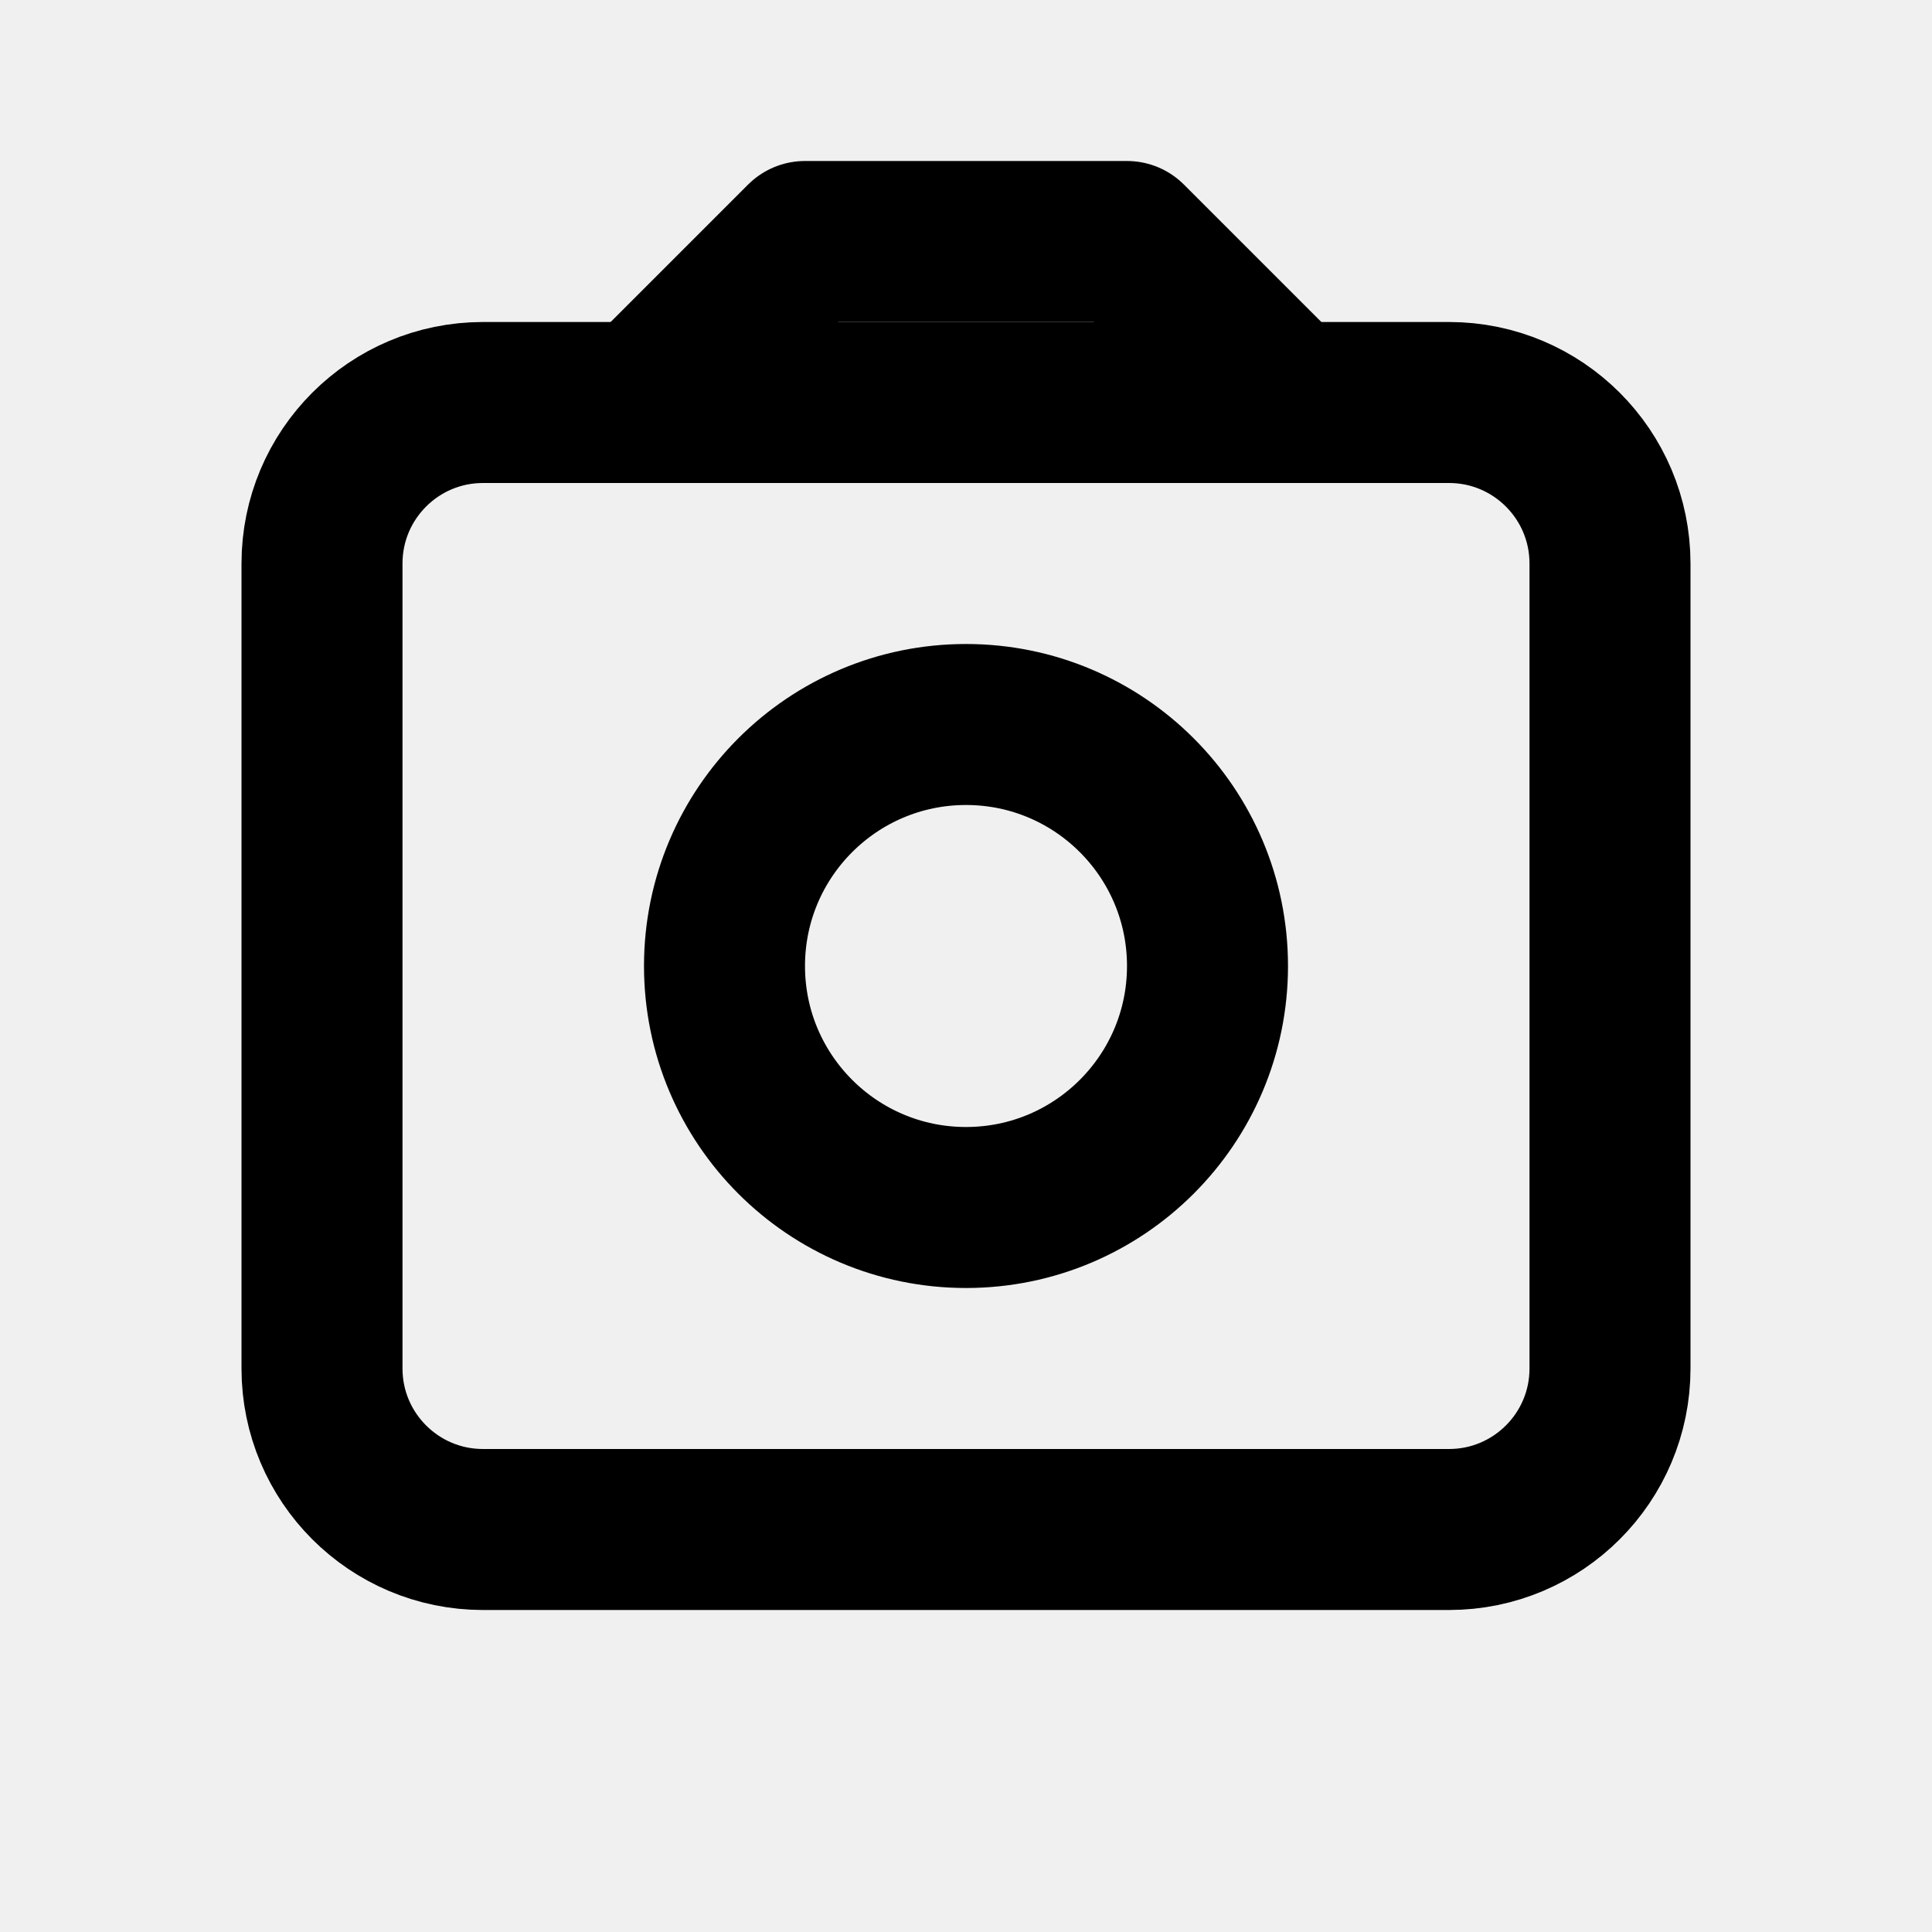
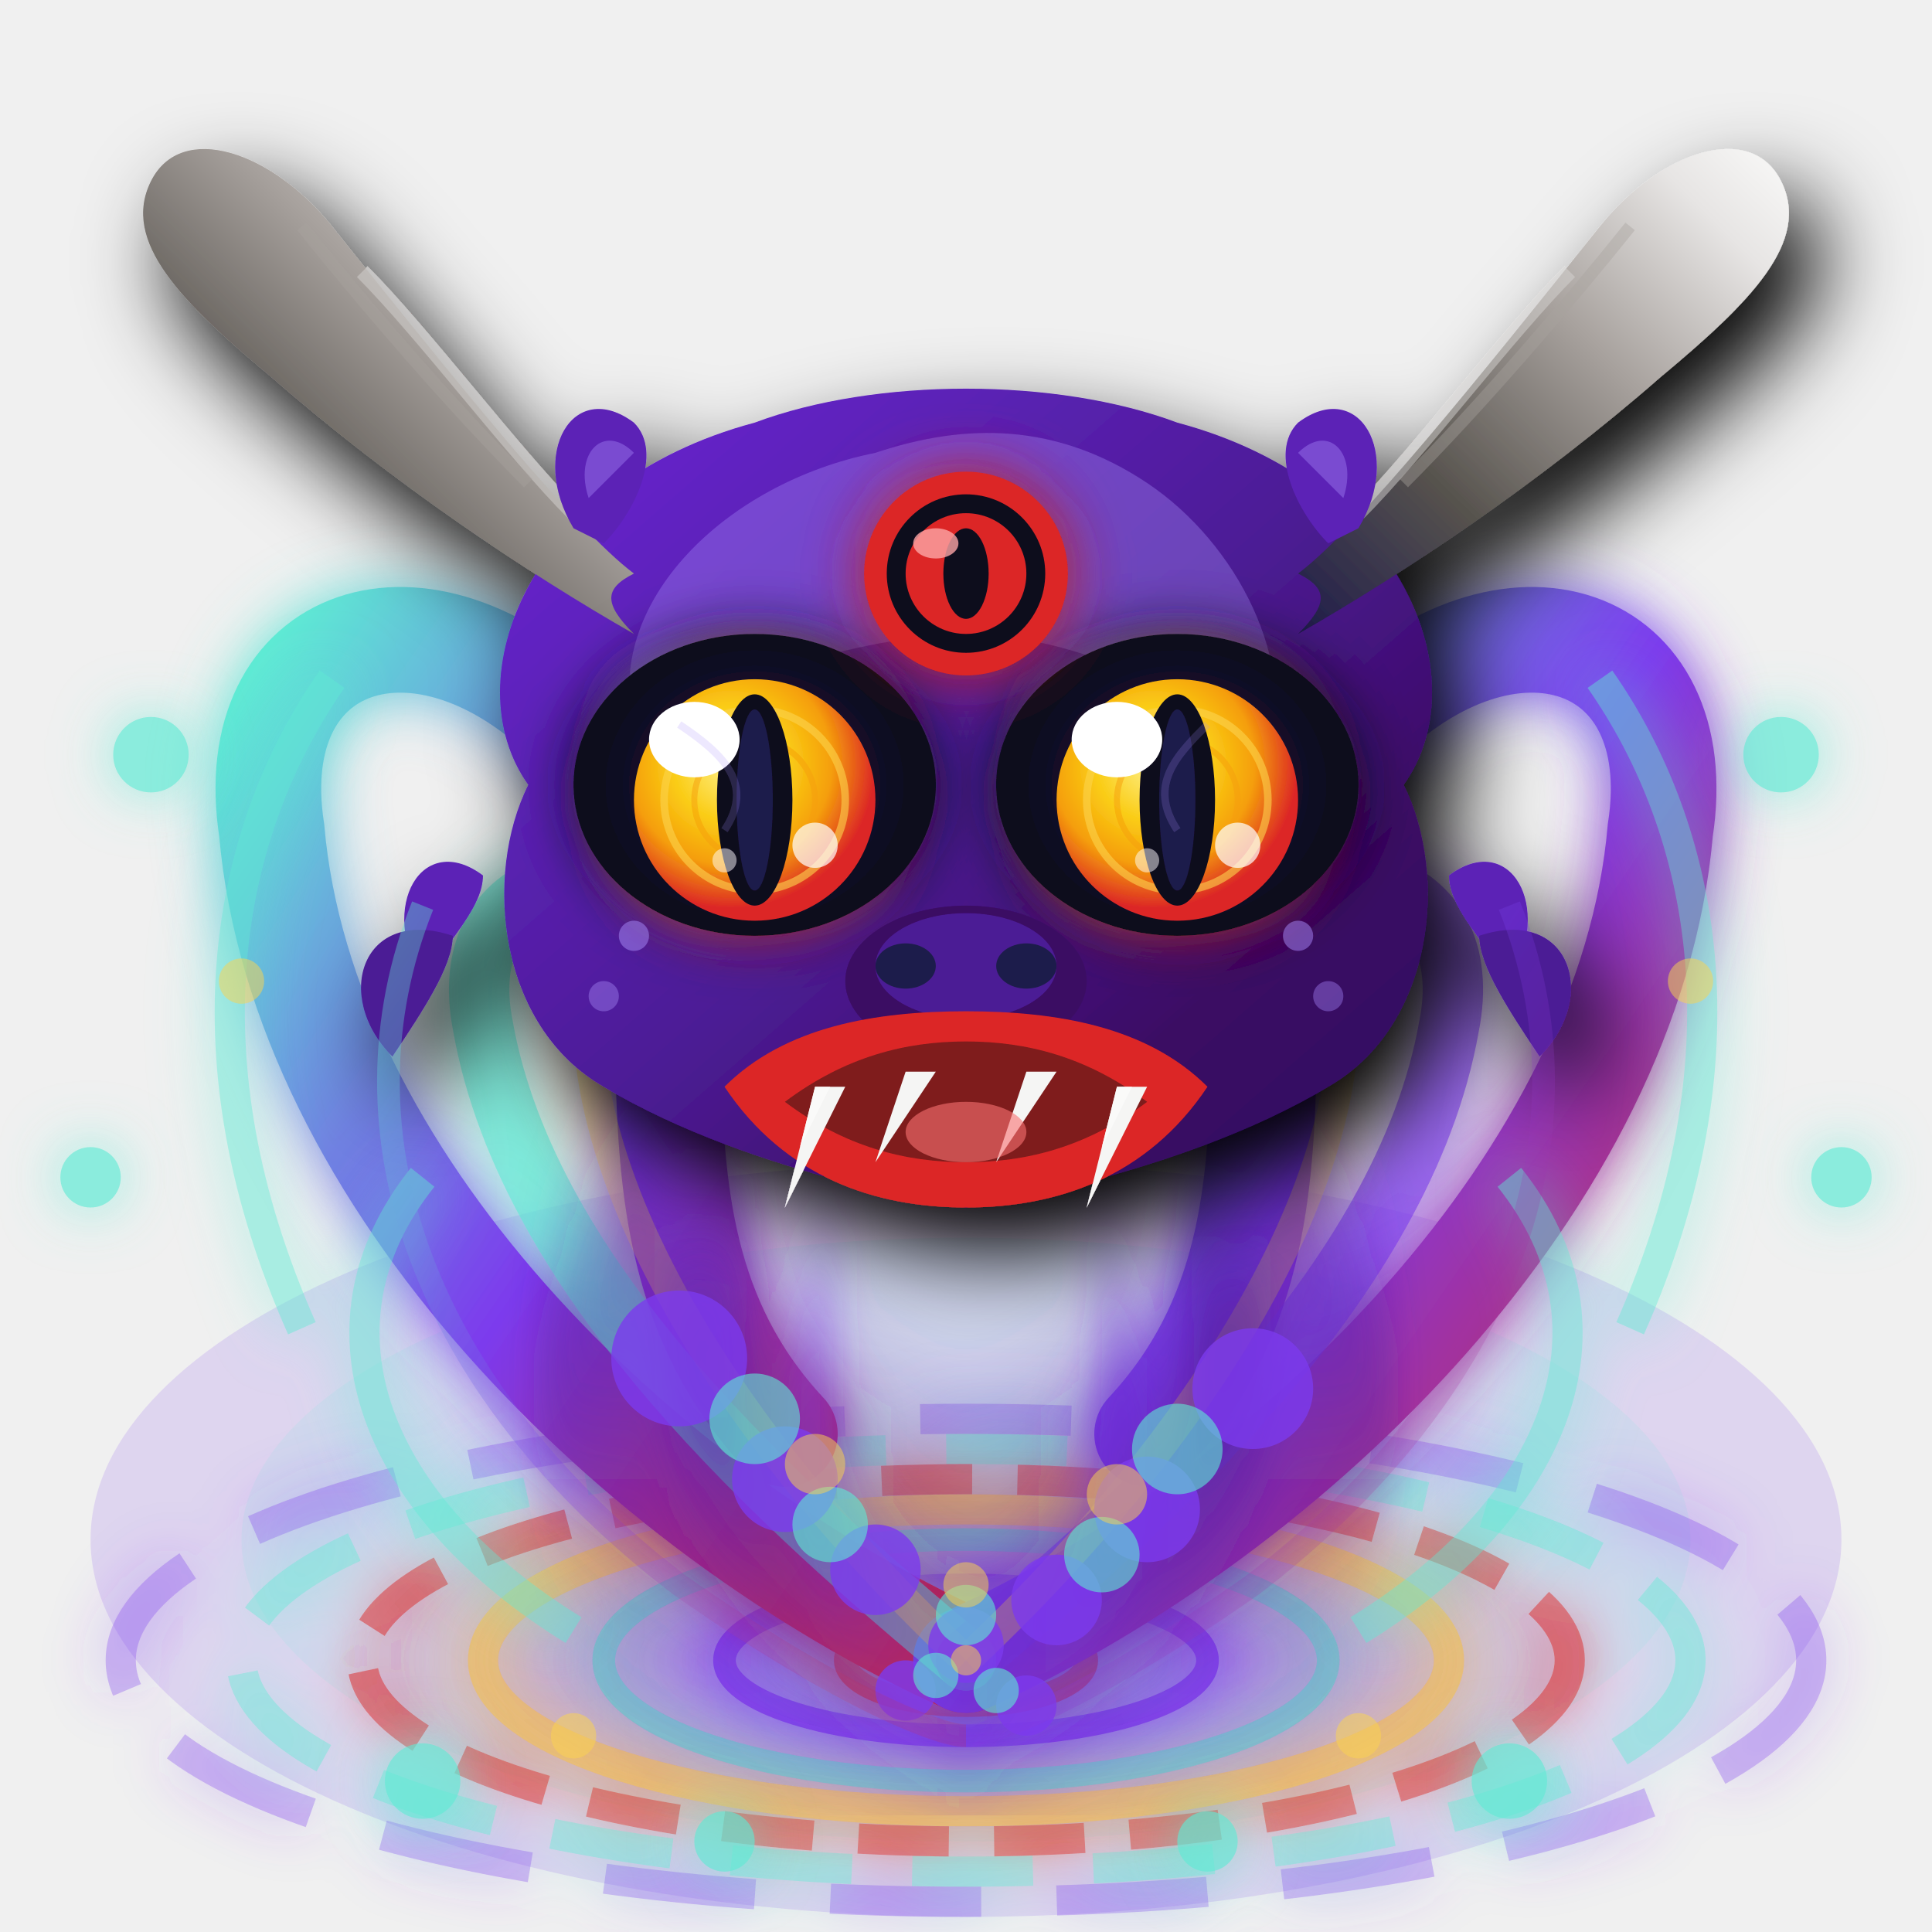
- <svg xmlns="http://www.w3.org/2000/svg" viewBox="0 0 24 24" fill="none" stroke="currentColor" stroke-width="2" stroke-linecap="round" stroke-linejoin="round">
-   <rect x="4" y="5" width="16" height="14" rx="2" />
-   <circle cx="12" cy="12" r="3" />
-   <path d="M8 5l2-2h4l2 2" />
+ <svg xmlns="http://www.w3.org/2000/svg" viewBox="0 0 128 128">
+   <defs>
+     <radialGradient id="vortexCore" cx="50%" cy="50%" r="50%">
+       <stop offset="0%" stop-color="#0f0a1f" />
+       <stop offset="30%" stop-color="#1e1b4b" />
+       <stop offset="60%" stop-color="#581c87" />
+       <stop offset="100%" stop-color="#7c3aed" />
+     </radialGradient>
+     <radialGradient id="vortexGlow" cx="50%" cy="50%" r="50%">
+       <stop offset="0%" stop-color="#5eead4" stop-opacity="0.9" />
+       <stop offset="40%" stop-color="#7c3aed" stop-opacity="0.6" />
+       <stop offset="100%" stop-color="#dc2626" stop-opacity="0" />
+     </radialGradient>
+     <linearGradient id="furBase" x1="0%" y1="0%" x2="100%" y2="100%">
+       <stop offset="0%" stop-color="#6d28d9" />
+       <stop offset="25%" stop-color="#5b21b6" />
+       <stop offset="50%" stop-color="#4c1d95" />
+       <stop offset="75%" stop-color="#3b0764" />
+       <stop offset="100%" stop-color="#2e1065" />
+     </linearGradient>
+     <linearGradient id="furHighlight" x1="0%" y1="0%" x2="0%" y2="100%">
+       <stop offset="0%" stop-color="#a78bfa" />
+       <stop offset="100%" stop-color="#7c3aed" stop-opacity="0" />
+     </linearGradient>
+     <linearGradient id="furShadow" x1="0%" y1="0%" x2="0%" y2="100%">
+       <stop offset="0%" stop-color="#1e1b4b" stop-opacity="0" />
+       <stop offset="100%" stop-color="#0f0a1f" />
+     </linearGradient>
+     <linearGradient id="dissolveFur" x1="0%" y1="0%" x2="0%" y2="100%">
+       <stop offset="0%" stop-color="#5b21b6" />
+       <stop offset="40%" stop-color="#4c1d95" stop-opacity="0.6" />
+       <stop offset="70%" stop-color="#3b0764" stop-opacity="0.3" />
+       <stop offset="100%" stop-color="#7c3aed" stop-opacity="0" />
+     </linearGradient>
+     <radialGradient id="eyeGlow" cx="40%" cy="35%" r="60%">
+       <stop offset="0%" stop-color="#fef08a" />
+       <stop offset="40%" stop-color="#facc15" />
+       <stop offset="70%" stop-color="#f59e0b" />
+       <stop offset="100%" stop-color="#dc2626" />
+     </radialGradient>
+     <radialGradient id="eyeDepth" cx="50%" cy="50%" r="50%">
+       <stop offset="0%" stop-color="#1e1b4b" />
+       <stop offset="100%" stop-color="#0f0a1f" />
+     </radialGradient>
+     <linearGradient id="tendrilGrad" x1="0%" y1="0%" x2="100%" y2="100%">
+       <stop offset="0%" stop-color="#5eead4" />
+       <stop offset="50%" stop-color="#7c3aed" />
+       <stop offset="100%" stop-color="#dc2626" />
+     </linearGradient>
+     <linearGradient id="hornGrad" x1="0%" y1="100%" x2="100%" y2="0%">
+       <stop offset="0%" stop-color="#1e1b4b" />
+       <stop offset="30%" stop-color="#57534e" />
+       <stop offset="60%" stop-color="#a8a29e" />
+       <stop offset="85%" stop-color="#e7e5e4" />
+       <stop offset="100%" stop-color="#fafaf9" />
+     </linearGradient>
+     <linearGradient id="swirlEnergy" x1="0%" y1="0%" x2="100%" y2="100%">
+       <stop offset="0%" stop-color="#5eead4" stop-opacity="0.8" />
+       <stop offset="50%" stop-color="#7c3aed" stop-opacity="0.5" />
+       <stop offset="100%" stop-color="#dc2626" stop-opacity="0.3" />
+     </linearGradient>
+     <filter id="softGlow" x="-50%" y="-50%" width="200%" height="200%">
+       <feGaussianBlur in="SourceGraphic" stdDeviation="2" result="blur" />
+       <feMerge>
+         <feMergeNode in="blur" />
+         <feMergeNode in="SourceGraphic" />
+       </feMerge>
+     </filter>
+     <filter id="innerShadow" x="-50%" y="-50%" width="200%" height="200%">
+       <feGaussianBlur in="SourceAlpha" stdDeviation="3" result="blur" />
+       <feOffset in="blur" dx="2" dy="3" result="offsetBlur" />
+       <feComposite in="SourceGraphic" in2="offsetBlur" operator="over" />
+     </filter>
+     <filter id="motionBlur">
+       <feGaussianBlur in="SourceGraphic" stdDeviation="1 5" />
+     </filter>
+   </defs>
+   <ellipse cx="64" cy="102" rx="58" ry="25" fill="#7c3aed" opacity="0.15" />
+   <ellipse cx="64" cy="102" rx="48" ry="20" fill="#5eead4" opacity="0.1" />
+   <g filter="url(#softGlow)">
+     <ellipse cx="64" cy="110" rx="56" ry="16" fill="none" stroke="#7c3aed" stroke-width="2" opacity="0.3" stroke-dasharray="10 5" />
+     <ellipse cx="64" cy="110" rx="48" ry="14" fill="none" stroke="#5eead4" stroke-width="2" opacity="0.4" stroke-dasharray="8 4" />
+     <ellipse cx="64" cy="110" rx="40" ry="12" fill="none" stroke="#dc2626" stroke-width="2" opacity="0.5" stroke-dasharray="6 3" />
+     <ellipse cx="64" cy="110" rx="32" ry="10" fill="none" stroke="#fcd34d" stroke-width="2" opacity="0.6" />
+     <ellipse cx="64" cy="110" rx="24" ry="8" fill="none" stroke="#5eead4" stroke-width="1.5" opacity="0.7" />
+     <ellipse cx="64" cy="110" rx="16" ry="5" fill="none" stroke="#7c3aed" stroke-width="1.5" opacity="0.8" />
+     <ellipse cx="64" cy="110" rx="8" ry="3" fill="none" stroke="#dc2626" stroke-width="1.5" opacity="0.9" />
+     <ellipse cx="64" cy="110" rx="6" ry="2.5" fill="url(#vortexCore)" />
+     <ellipse cx="64" cy="110" rx="3" ry="1.5" fill="#0f0a1f" />
+     <ellipse cx="64" cy="110" rx="1.5" ry="0.8" fill="#000" />
+     <ellipse cx="64" cy="110" rx="42" ry="14" fill="url(#vortexGlow)" opacity="0.5" />
+   </g>
+   <g filter="url(#softGlow)">
+     <path d="M 64 110 C 42 100, 20 78, 18 55 C 16 42, 28 38, 38 48 C 50 60, 38 80, 52 95" stroke="url(#tendrilGrad)" stroke-width="7" fill="none" stroke-linecap="round" />
+     <path d="M 64 110 C 86 100, 108 78, 110 55 C 112 42, 100 38, 90 48 C 78 60, 90 80, 76 95" stroke="url(#tendrilGrad)" stroke-width="7" fill="none" stroke-linecap="round" />
+     <path d="M 64 110 C 52 100, 35 85, 32 68 C 30 58, 40 55, 50 62" stroke="#5eead4" stroke-width="4" fill="none" opacity="0.6" stroke-linecap="round" />
+     <path d="M 64 110 C 76 100, 93 85, 96 68 C 98 58, 88 55, 78 62" stroke="#7c3aed" stroke-width="4" fill="none" opacity="0.6" stroke-linecap="round" />
+     <path d="M 64 110 C 48 95, 35 75, 40 60" stroke="#fcd34d" stroke-width="2" fill="none" opacity="0.4" />
+     <path d="M 64 110 C 80 95, 93 75, 88 60" stroke="#fcd34d" stroke-width="2" fill="none" opacity="0.4" />
+   </g>
+   <g filter="url(#motionBlur)">
+     <path d="       M 42 75       C 35 85, 32 95, 40 105       C 50 115, 60 118, 64 115       C 68 118, 78 115, 88 105       C 96 95, 93 85, 86 75       C 78 88, 68 95, 64 95       C 60 95, 50 88, 42 75       Z     " fill="url(#dissolveFur)" opacity="0.6" />
+     <path d="M 48 82 C 42 95, 52 108, 64 112" stroke="#5b21b6" stroke-width="5" fill="none" opacity="0.5" stroke-linecap="round" />
+     <path d="M 80 82 C 86 95, 76 108, 64 112" stroke="#4c1d95" stroke-width="5" fill="none" opacity="0.5" stroke-linecap="round" />
+     <path d="M 55 85 C 50 98, 58 108, 64 112" stroke="#7c3aed" stroke-width="3" fill="none" opacity="0.4" stroke-linecap="round" />
+     <path d="M 73 85 C 78 98, 70 108, 64 112" stroke="#6d28d9" stroke-width="3" fill="none" opacity="0.4" stroke-linecap="round" />
+   </g>
+   <g fill="#7c3aed" opacity="0.8">
+     <circle cx="45" cy="90" r="4.5" />
+     <circle cx="83" cy="92" r="4" />
+     <circle cx="52" cy="98" r="3.5" />
+     <circle cx="76" cy="100" r="3.5" />
+     <circle cx="58" cy="104" r="3" />
+     <circle cx="70" cy="106" r="3" />
+     <circle cx="64" cy="109" r="2.5" />
+     <circle cx="60" cy="112" r="2" />
+     <circle cx="68" cy="113" r="2" />
+   </g>
+   <g fill="#5eead4" opacity="0.6">
+     <circle cx="50" cy="94" r="3" />
+     <circle cx="78" cy="96" r="3" />
+     <circle cx="55" cy="101" r="2.5" />
+     <circle cx="73" cy="103" r="2.5" />
+     <circle cx="64" cy="107" r="2" />
+     <circle cx="62" cy="111" r="1.5" />
+     <circle cx="66" cy="112" r="1.5" />
+   </g>
+   <g fill="#fcd34d" opacity="0.5">
+     <circle cx="54" cy="97" r="2" />
+     <circle cx="74" cy="99" r="2" />
+     <circle cx="64" cy="105" r="1.5" />
+     <circle cx="64" cy="110" r="1" />
+   </g>
+   <g filter="url(#innerShadow)">
+     <path d="       M 35 52       C 30 45, 35 32, 50 28       C 58 25, 70 25, 78 28       C 93 32, 98 45, 93 52       C 96 58, 95 68, 88 72       C 78 78, 64 80, 64 80       C 64 80, 50 78, 40 72       C 33 68, 32 58, 35 52       Z     " fill="url(#furBase)" />
+     <path d="       M 42 48       C 40 40, 48 32, 58 30       C 64 28, 70 28, 76 32       C 82 36, 86 44, 84 50       C 78 45, 70 42, 64 42       C 58 42, 48 45, 42 48       Z     " fill="#a78bfa" opacity="0.35" />
+     <path d="M 32 58 C 28 55, 25 60, 28 65 C 30 62, 32 60, 32 58Z" fill="#5b21b6" />
+     <path d="M 30 62 C 24 60, 22 66, 26 70 C 28 67, 30 64, 30 62Z" fill="#4c1d95" />
+     <path d="M 96 58 C 100 55, 103 60, 100 65 C 98 62, 96 60, 96 58Z" fill="#5b21b6" />
+     <path d="M 98 62 C 104 60, 106 66, 102 70 C 100 67, 98 64, 98 62Z" fill="#4c1d95" />
+     <path d="       M 42 38       C 38 35, 30 25, 22 15       C 18 10, 12 8, 10 12       C 8 16, 12 20, 18 25       C 26 32, 35 38, 42 42       C 40 40, 40 39, 42 38       Z     " fill="url(#hornGrad)" />
+     <path d="M 38 34 C 34 30, 28 22, 24 18" stroke="#d6d3d1" stroke-width="1" fill="none" opacity="0.5" />
+     <path d="M 35 32 C 30 27, 24 20, 20 15" stroke="#a8a29e" stroke-width="0.8" fill="none" opacity="0.4" />
+     <path d="       M 86 38       C 90 35, 98 25, 106 15       C 110 10, 116 8, 118 12       C 120 16, 116 20, 110 25       C 102 32, 93 38, 86 42       C 88 40, 88 39, 86 38       Z     " fill="url(#hornGrad)" />
+     <path d="M 90 34 C 94 30, 100 22, 104 18" stroke="#d6d3d1" stroke-width="1" fill="none" opacity="0.5" />
+     <path d="M 93 32 C 98 27, 104 20, 108 15" stroke="#a8a29e" stroke-width="0.8" fill="none" opacity="0.4" />
+     <g filter="url(#softGlow)">
+       <ellipse cx="50" cy="52" rx="12" ry="10" fill="#0f0a1f" />
+       <ellipse cx="50" cy="52" rx="10" ry="9" fill="url(#eyeDepth)" />
+       <ellipse cx="50" cy="53" rx="8" ry="8" fill="url(#eyeGlow)" />
+       <ellipse cx="50" cy="53" rx="6" ry="6" fill="none" stroke="#fcd34d" stroke-width="0.5" opacity="0.6" />
+       <ellipse cx="50" cy="53" rx="4" ry="4" fill="none" stroke="#f59e0b" stroke-width="0.4" opacity="0.5" />
+       <ellipse cx="50" cy="53" rx="2.5" ry="7" fill="#0f0a1f" />
+       <ellipse cx="50" cy="53" rx="1.2" ry="6" fill="#1e1b4b" />
+       <ellipse cx="46" cy="49" rx="3" ry="2.5" fill="#fff" />
+       <circle cx="54" cy="56" r="1.5" fill="#fff" opacity="0.7" />
+       <circle cx="48" cy="57" r="0.8" fill="#fff" opacity="0.5" />
+     </g>
+     <g filter="url(#softGlow)">
+       <ellipse cx="78" cy="52" rx="12" ry="10" fill="#0f0a1f" />
+       <ellipse cx="78" cy="52" rx="10" ry="9" fill="url(#eyeDepth)" />
+       <ellipse cx="78" cy="53" rx="8" ry="8" fill="url(#eyeGlow)" />
+       <ellipse cx="78" cy="53" rx="6" ry="6" fill="none" stroke="#fcd34d" stroke-width="0.5" opacity="0.6" />
+       <ellipse cx="78" cy="53" rx="4" ry="4" fill="none" stroke="#f59e0b" stroke-width="0.4" opacity="0.5" />
+       <ellipse cx="78" cy="53" rx="2.5" ry="7" fill="#0f0a1f" />
+       <ellipse cx="78" cy="53" rx="1.2" ry="6" fill="#1e1b4b" />
+       <ellipse cx="74" cy="49" rx="3" ry="2.5" fill="#fff" />
+       <circle cx="82" cy="56" r="1.5" fill="#fff" opacity="0.7" />
+       <circle cx="76" cy="57" r="0.8" fill="#fff" opacity="0.5" />
+     </g>
+     <g filter="url(#softGlow)">
+       <circle cx="64" cy="38" r="6" fill="#0f0a1f" stroke="#dc2626" stroke-width="1.5" />
+       <circle cx="64" cy="38" r="4" fill="#dc2626" />
+       <ellipse cx="64" cy="38" rx="1.5" ry="3" fill="#0f0a1f" />
+       <ellipse cx="62" cy="36" rx="1.5" ry="1" fill="#fca5a5" opacity="0.8" />
+     </g>
+     <ellipse cx="64" cy="65" rx="8" ry="5" fill="#3b0764" />
+     <ellipse cx="64" cy="64" rx="6" ry="3.5" fill="#4c1d95" />
+     <ellipse cx="60" cy="64" rx="2" ry="1.5" fill="#1e1b4b" />
+     <ellipse cx="68" cy="64" rx="2" ry="1.5" fill="#1e1b4b" />
+     <path d="       M 48 72       C 52 68, 58 67, 64 67       C 70 67, 76 68, 80 72       C 76 78, 70 80, 64 80       C 58 80, 52 78, 48 72       Z     " fill="#dc2626" />
+     <path d="       M 52 73       C 56 70, 60 69, 64 69       C 68 69, 72 70, 76 73       C 72 76, 68 77, 64 77       C 60 77, 56 76, 52 73       Z     " fill="#7f1d1d" />
+     <path d="M 54 72 L 52 80 L 56 72 Z" fill="#f5f5f4" />
+     <path d="M 54 72 L 53 76 L 55 72 Z" fill="#fafaf9" />
+     <path d="M 60 71 L 58 77 L 62 71 Z" fill="#f5f5f4" />
+     <path d="M 68 71 L 66 77 L 70 71 Z" fill="#f5f5f4" />
+     <path d="M 74 72 L 72 80 L 76 72 Z" fill="#f5f5f4" />
+     <path d="M 74 72 L 73 76 L 75 72 Z" fill="#fafaf9" />
+     <ellipse cx="64" cy="75" rx="4" ry="2" fill="#f87171" opacity="0.6" />
+     <path d="M 38 35 C 35 30, 38 25, 42 28 C 44 30, 42 34, 40 36 Z" fill="#5b21b6" />
+     <path d="M 39 33 C 38 30, 40 28, 42 30 Z" fill="#a78bfa" opacity="0.4" />
+     <path d="M 90 35 C 93 30, 90 25, 86 28 C 84 30, 86 34, 88 36 Z" fill="#5b21b6" />
+     <path d="M 89 33 C 90 30, 88 28, 86 30 Z" fill="#a78bfa" opacity="0.4" />
+     <g stroke="#a78bfa" stroke-width="0.5" opacity="0.2" fill="none">
+       <path d="M 45 48 C 48 50, 50 52, 48 55" />
+       <path d="M 80 48 C 78 50, 76 52, 78 55" />
+     </g>
+     <circle cx="42" cy="62" r="1" fill="#a78bfa" opacity="0.5" />
+     <circle cx="40" cy="66" r="1" fill="#a78bfa" opacity="0.4" />
+     <circle cx="86" cy="62" r="1" fill="#a78bfa" opacity="0.5" />
+     <circle cx="88" cy="66" r="1" fill="#a78bfa" opacity="0.4" />
+   </g>
+   <g stroke="#5eead4" stroke-width="2" fill="none" opacity="0.5" filter="url(#softGlow)">
+     <path d="M 22 45 C 15 55, 12 70, 20 88" />
+     <path d="M 106 45 C 113 55, 116 70, 108 88" />
+     <path d="M 28 78 C 20 88, 25 100, 38 108" />
+     <path d="M 100 78 C 108 88, 103 100, 90 108" />
+   </g>
+   <g stroke="url(#swirlEnergy)" stroke-width="1.5" fill="none" opacity="0.5">
+     <path d="M 28 60 C 22 75, 28 92, 45 105 C 55 112, 62 115, 64 115" />
+     <path d="M 100 60 C 106 75, 100 92, 83 105 C 73 112, 66 115, 64 115" />
+   </g>
+   <g fill="#5eead4" opacity="0.7" filter="url(#softGlow)">
+     <circle cx="10" cy="50" r="2.5" />
+     <circle cx="118" cy="50" r="2.5" />
+     <circle cx="6" cy="78" r="2" />
+     <circle cx="122" cy="78" r="2" />
+     <circle cx="28" cy="118" r="2.5" />
+     <circle cx="100" cy="118" r="2.5" />
+     <circle cx="48" cy="122" r="2" />
+     <circle cx="80" cy="122" r="2" />
+   </g>
+   <g fill="#fcd34d" opacity="0.5">
+     <circle cx="16" cy="65" r="1.5" />
+     <circle cx="112" cy="65" r="1.5" />
+     <circle cx="38" cy="115" r="1.5" />
+     <circle cx="90" cy="115" r="1.5" />
+   </g>
</svg>
